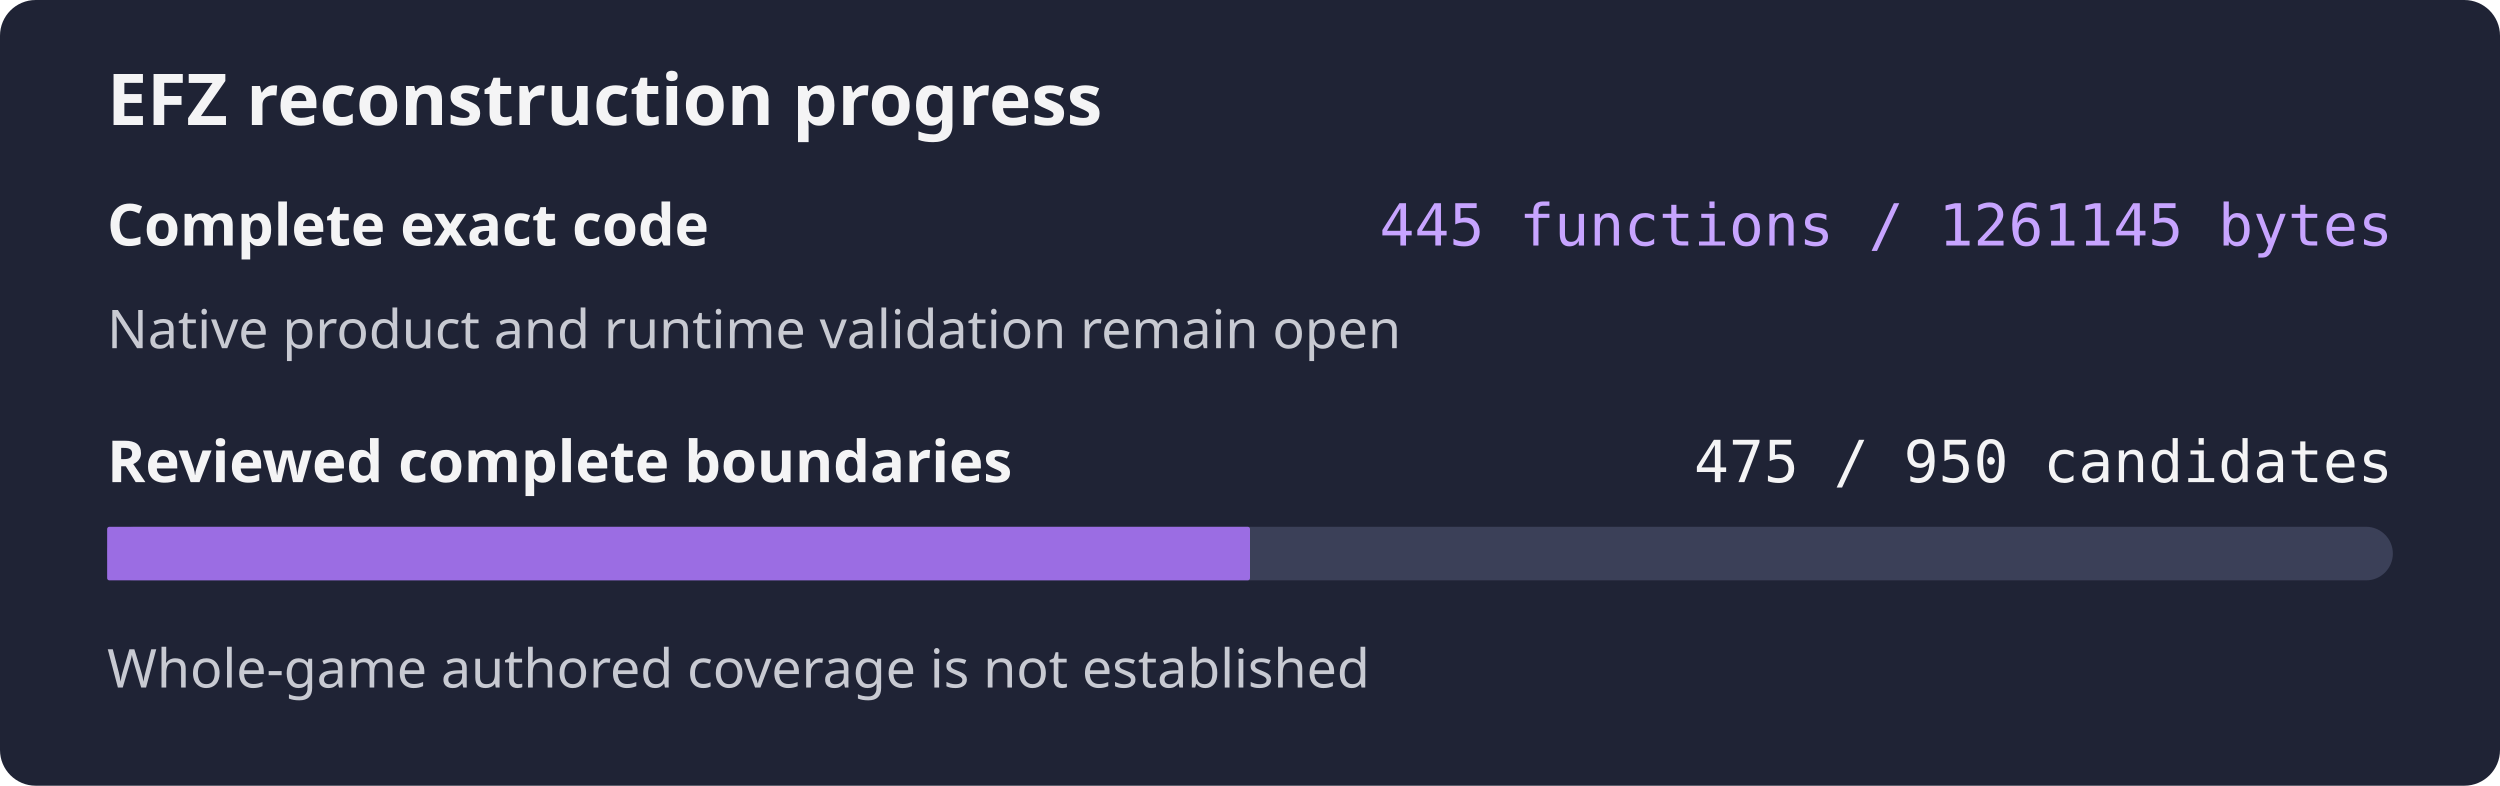
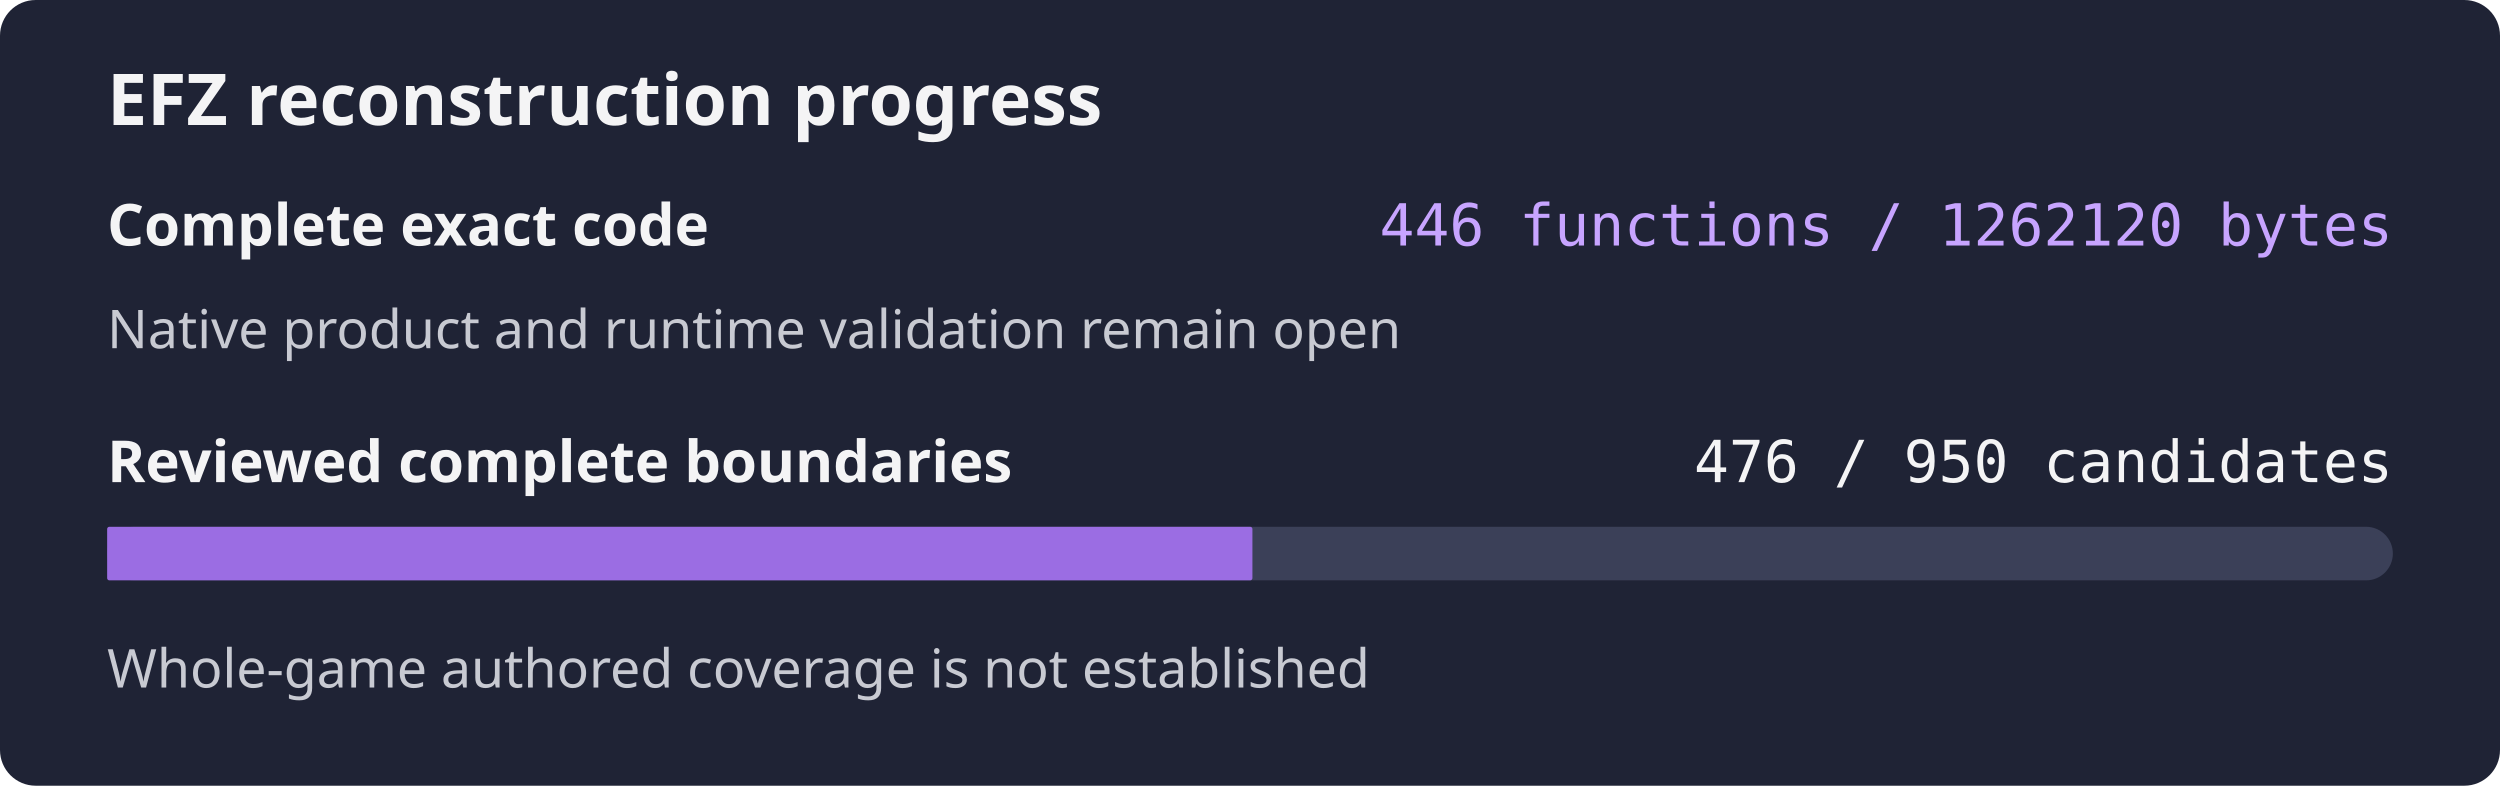
- <svg xmlns="http://www.w3.org/2000/svg" width="560" height="176" role="img" aria-label="EFZ reconstruction: 445 exact functions, 1261145 exact bytes; 475 reviewed boundaries out of 950 candidates">
+ <svg xmlns="http://www.w3.org/2000/svg" width="560" height="176" role="img" aria-label="EFZ reconstruction: 446 exact functions, 1262120 exact bytes; 476 reviewed boundaries out of 950 candidates">
  <rect width="560" height="176" rx="8" fill="#1f2335" />
  <text x="24" y="28" fill="#f4f4f5" font-family="sans-serif" font-size="16" font-weight="600">EFZ reconstruction progress</text>
  <text x="24" y="55" fill="#f4f4f5" font-family="sans-serif" font-size="13" font-weight="600">Complete exact code</text>
-   <text x="536" y="55" fill="#c7a4ff" text-anchor="end" font-family="monospace" font-size="13">445 functions / 1261145 bytes</text>
+   <text x="536" y="55" fill="#c7a4ff" text-anchor="end" font-family="monospace" font-size="13">446 functions / 1262120 bytes</text>
  <text x="24" y="78" fill="#c8cad2" font-family="sans-serif" font-size="12">Native product and runtime validation remain open</text>
  <text x="24" y="108" fill="#f4f4f5" font-family="sans-serif" font-size="13" font-weight="600">Reviewed complete boundaries</text>
-   <text x="536" y="108" fill="#f4f4f5" text-anchor="end" font-family="monospace" font-size="13">475 / 950 candidates</text>
+   <text x="536" y="108" fill="#f4f4f5" text-anchor="end" font-family="monospace" font-size="13">476 / 950 candidates</text>
  <rect x="24" y="118" width="512" height="12" rx="6" fill="#3b4058" />
-   <rect x="24" y="118" width="256.00" height="12" rx="0.5" fill="#9b6de3" />
+   <rect x="24" y="118" width="256.54" height="12" rx="0.5" fill="#9b6de3" />
  <text x="24" y="154" fill="#c8cad2" font-family="sans-serif" font-size="12">Whole-game authored coverage is not established</text>
</svg>
